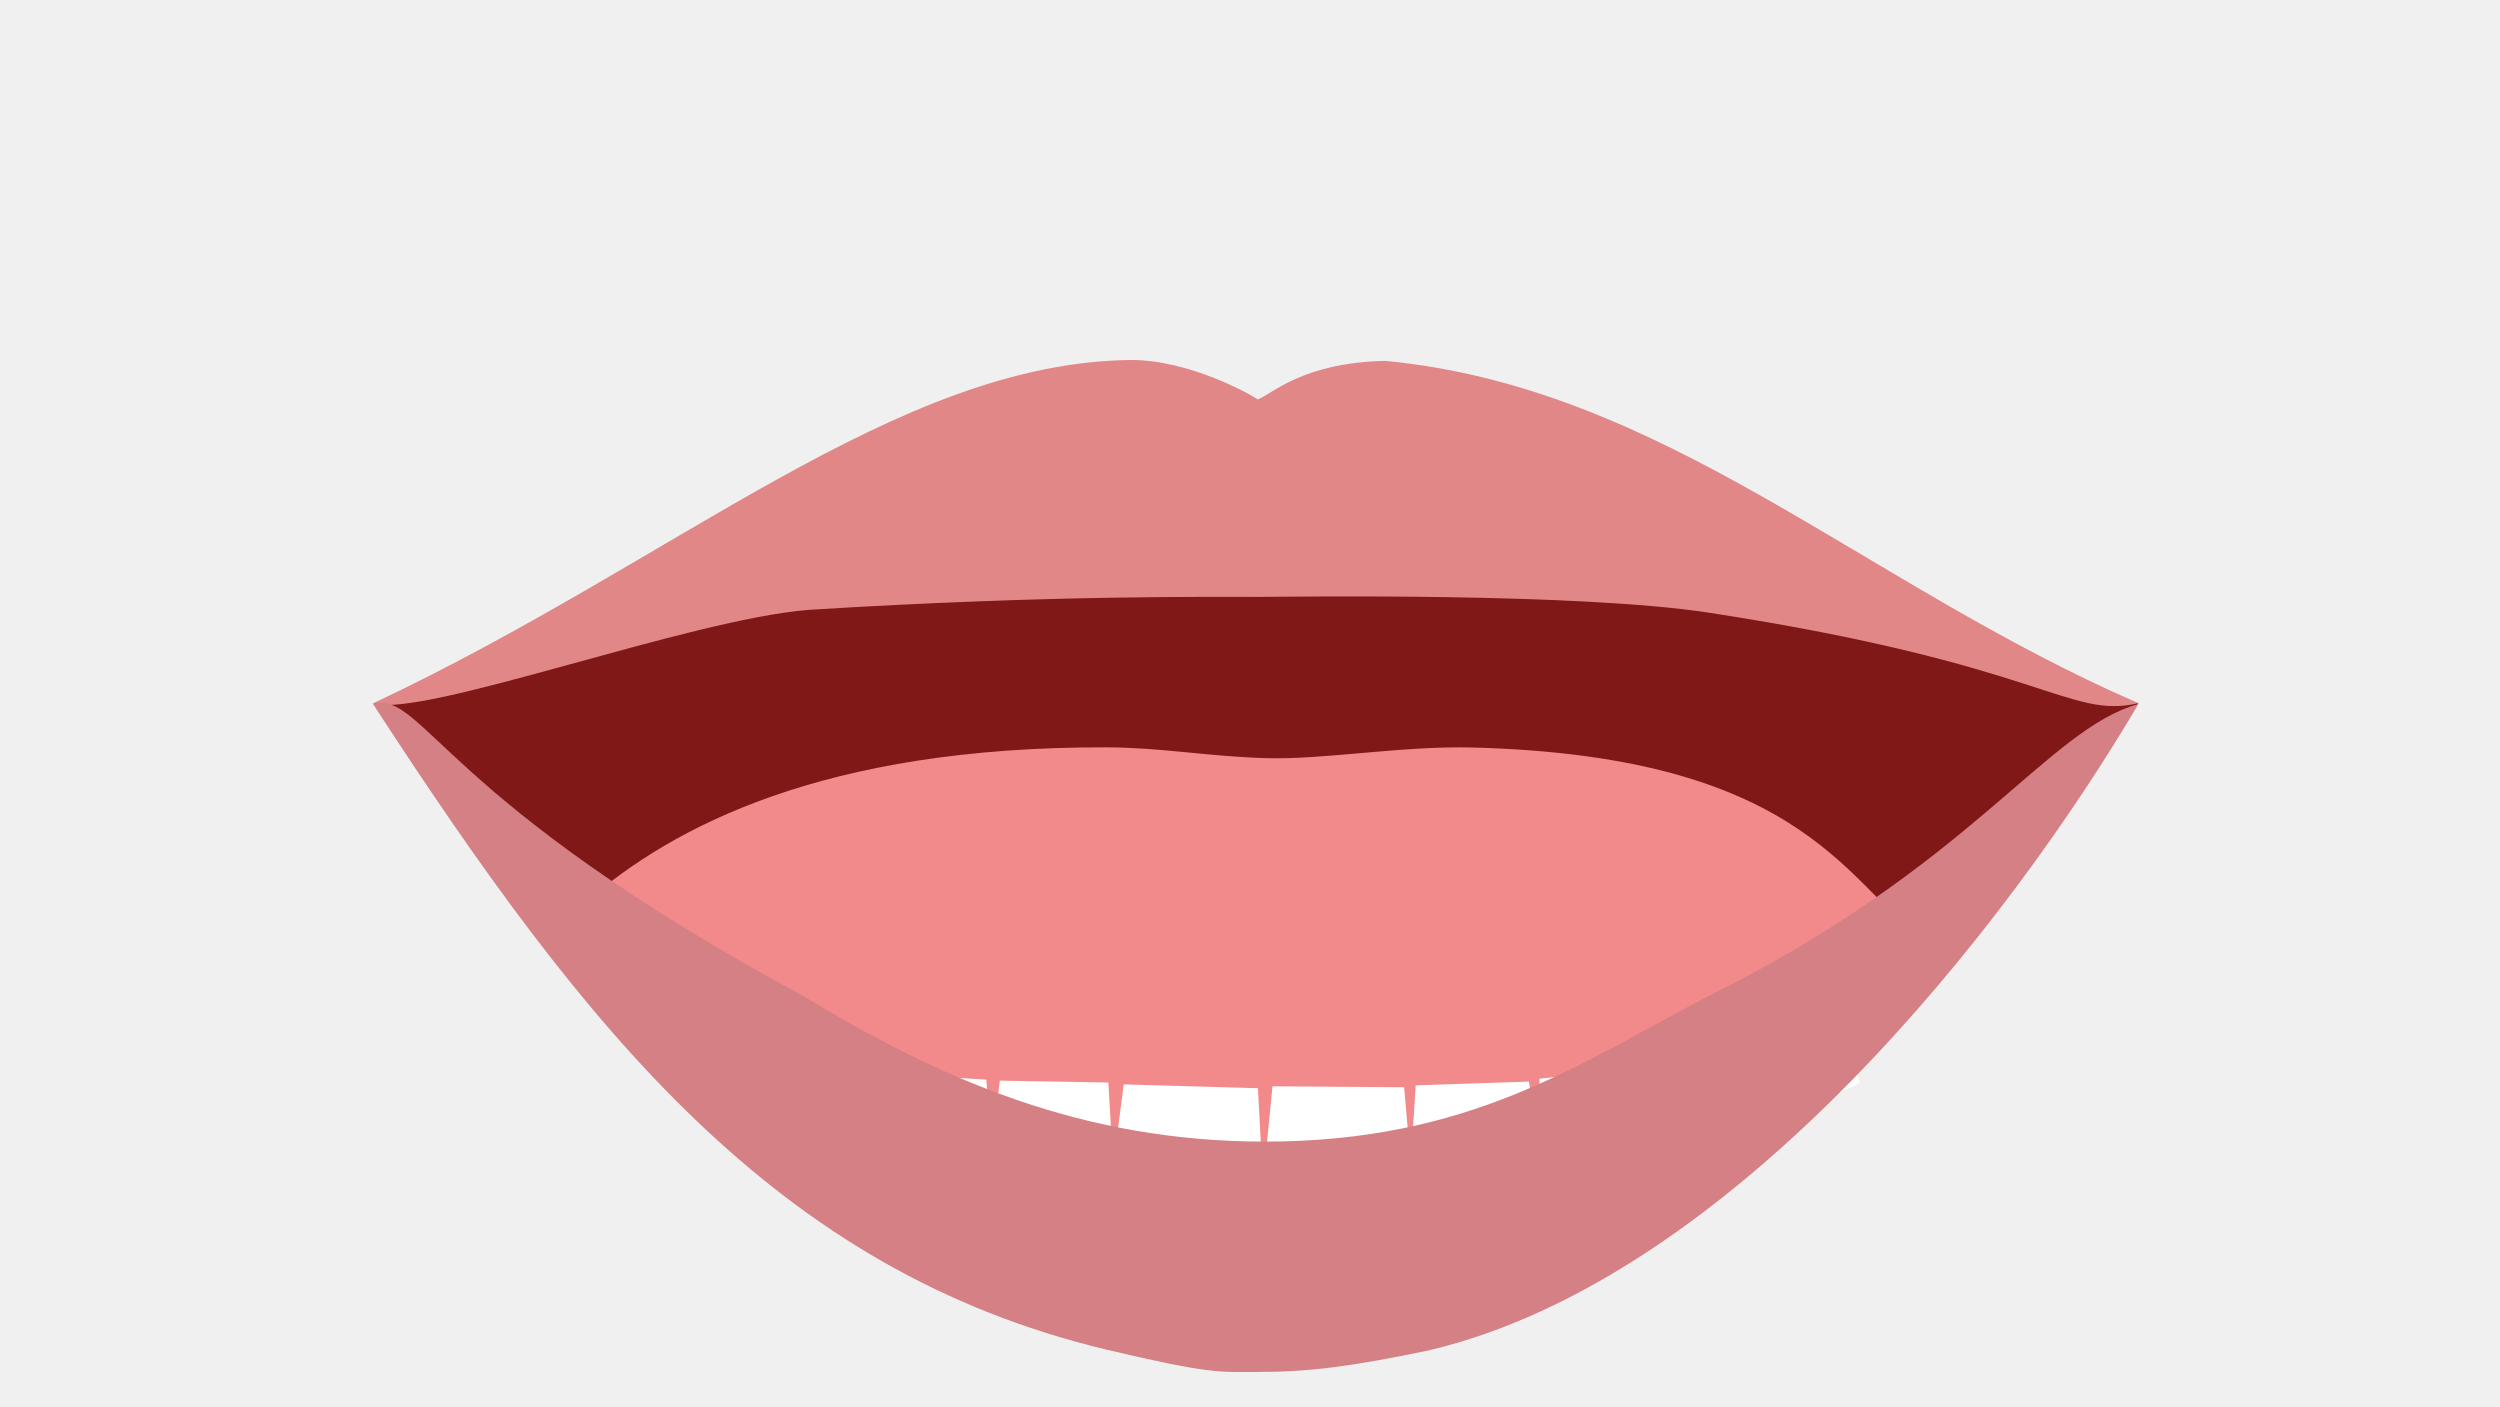
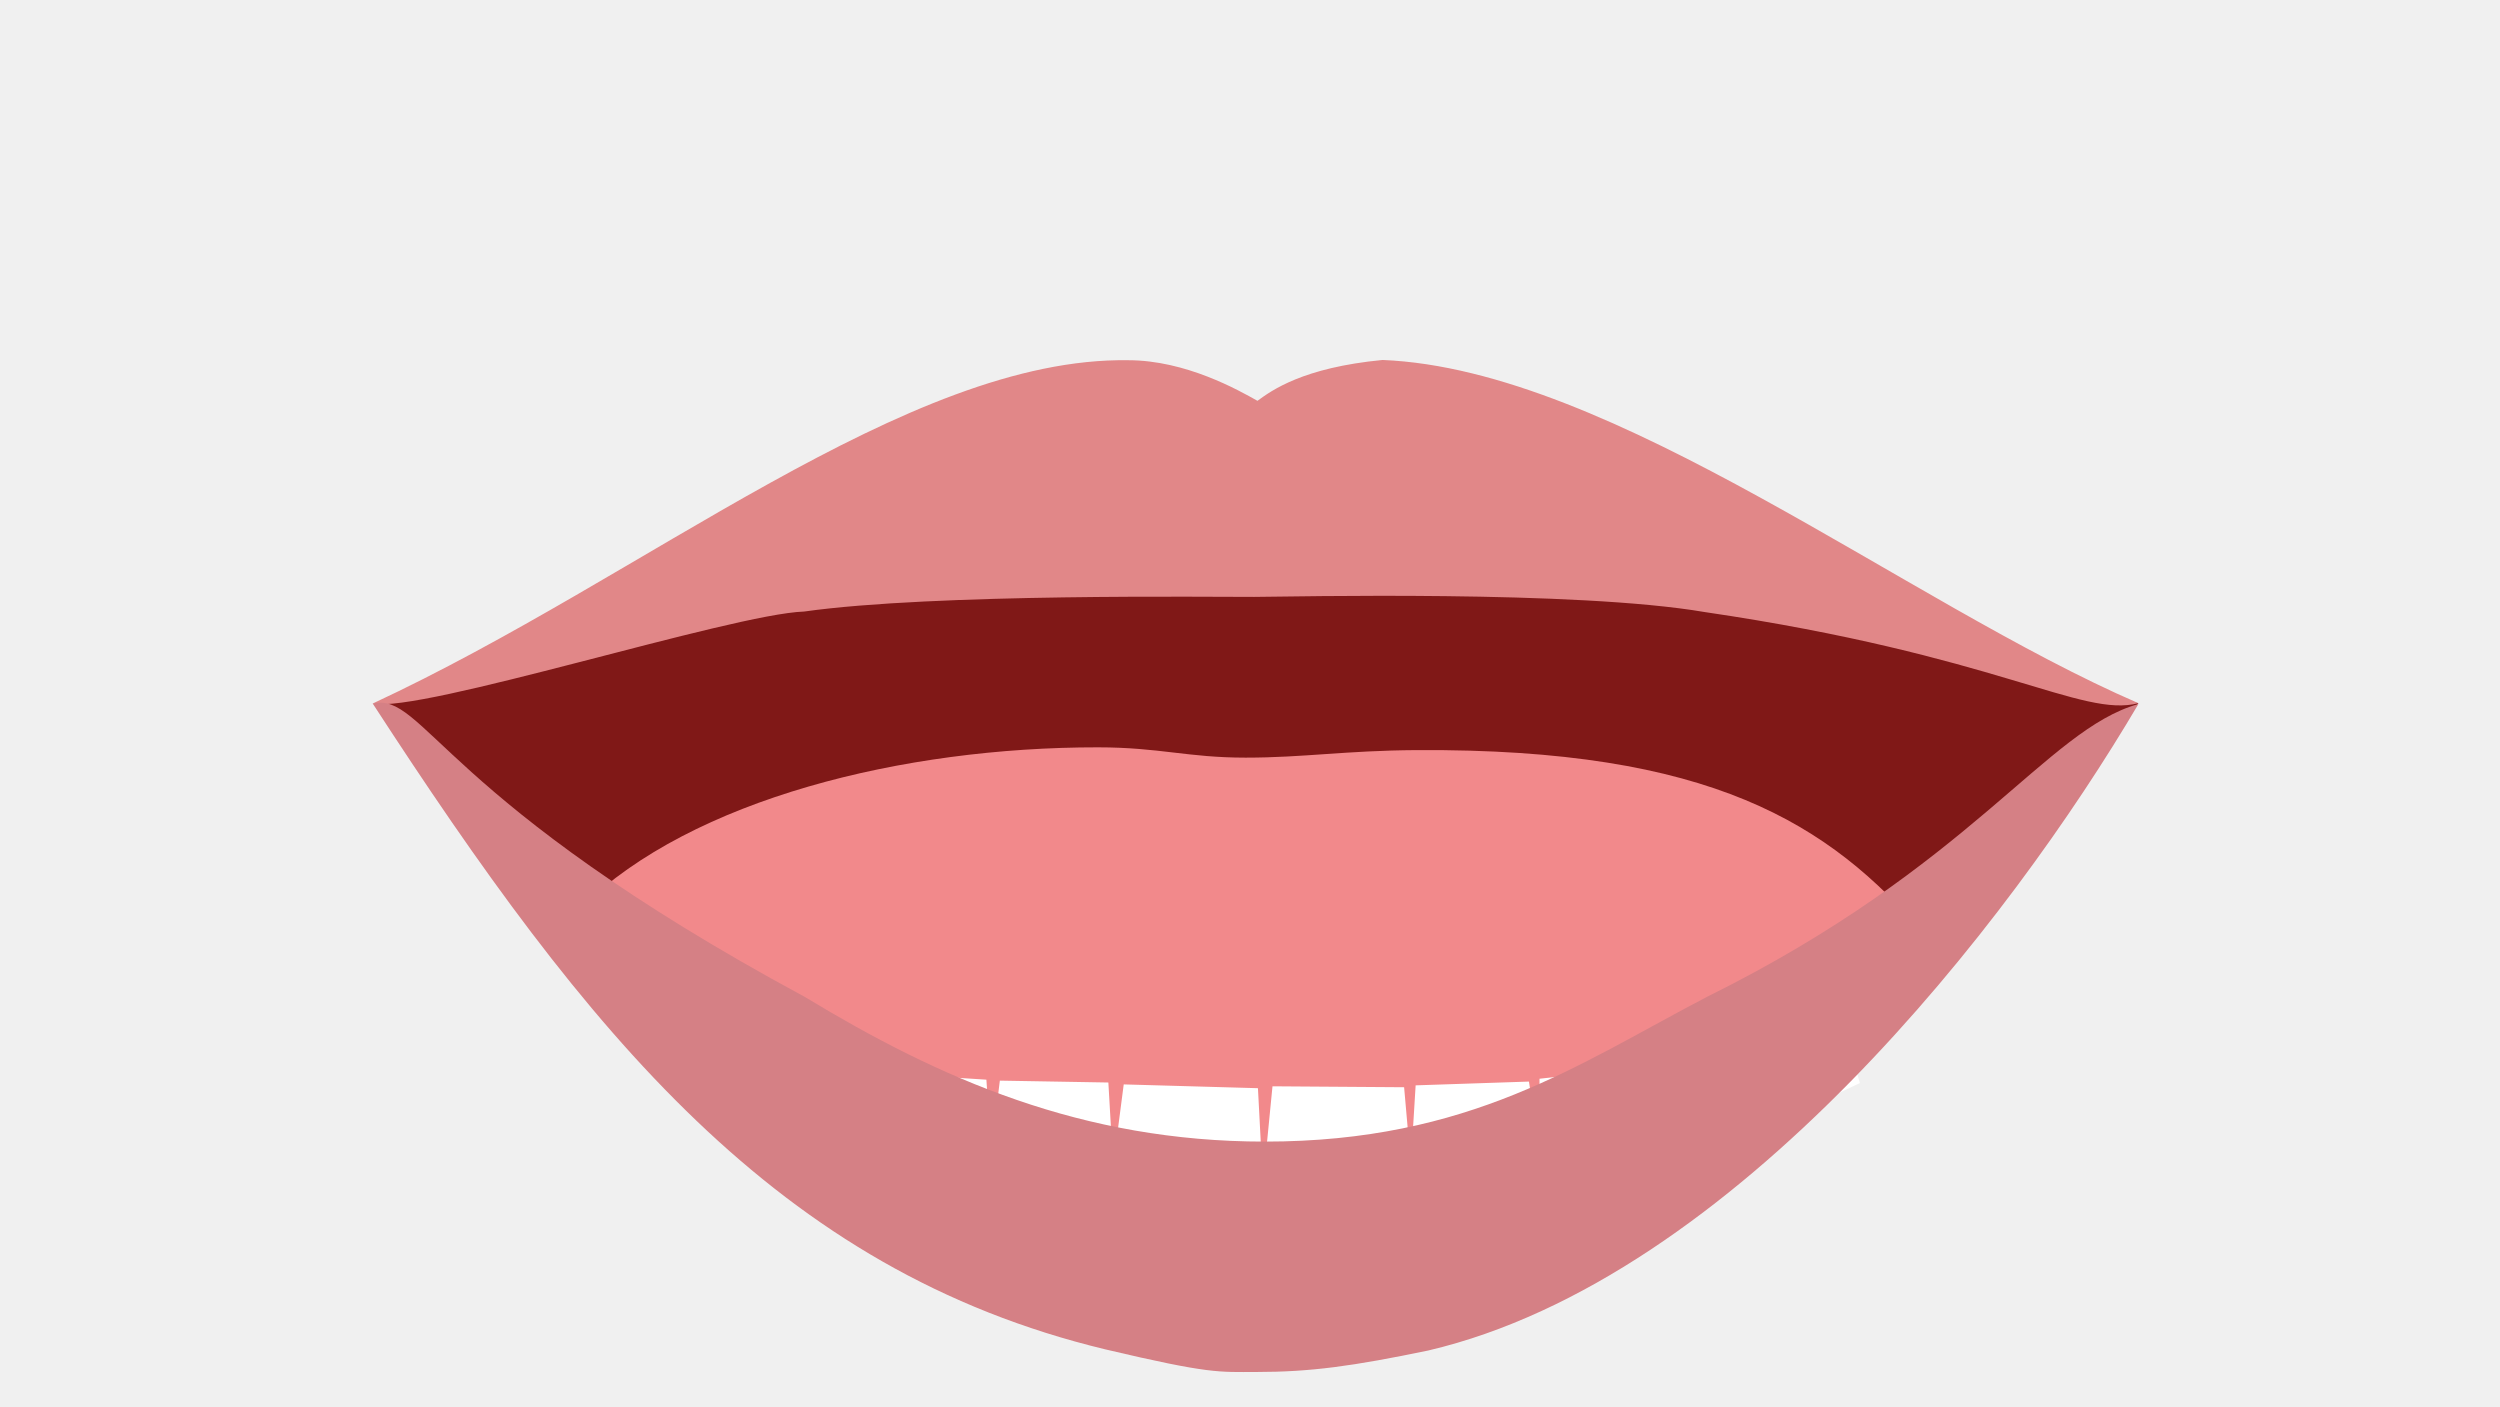
- <svg xmlns="http://www.w3.org/2000/svg" id="_2" data-name="2" version="1.1" viewBox="0 0 1920 1080">
-   <path id="Inner_Mouth" data-name="Inner Mouth" d="M295.07,541.17c15.9-8.39,300.2-178.47,668.25-178.47s658.08,176.28,678.98,177.35c-10.96,11.08-253.65,431.98-677.33,425.97s-657.02-409.08-669.89-424.84Z" fill="#801817" stroke-width="0" />
-   <path id="Tongue" d="M450.51,692.3c65.62-56.94,181.4-118.99,399.57-118.34,41.87.13,77.29,6.95,121.88,8.3,44.58,1.36,104.42-9.58,158.97-8.17,260.43,6.73,288.84,109.11,352.09,152.94-52.12,36.8-325.55,227.81-508.14,225.87-182.6-1.94-501.14-233.96-524.37-260.59Z" fill="#f2898b" stroke-width="0" />
-   <path id="Lower_Teeth" data-name="Lower Teeth" d="M521.82,788.07c25.7,5.11,49.19,10.04,69.11,17.7-6.3,15.57-11.37,27.47-13.62,36.09,11.37-14.32,14.1-21.44,26.72-31.66,3.21.12,65.01,11.73,65.01,11.73l-4.24,48.52,13.83-46.34,78.92,5.08,3.69,55.2,6.64-54.47,83.34,1.45,3.69,63.91,8.11-62.46,103.08,2.91,3.85,73.36,7.32-74.81,101.09.72,5.16,58.83,3.69-60.28,87.02-2.9,8.11,53.02v-55.2l71.54-7.99,13.28,53.74,3.69-55.2,81.87-2.18,5.9,33.05,4.43-33.77,58.27-3.63s1.41-.31,7.11,19.3c-201.11,94.15-314.72,155-458.07,155-143.35,0-279.93-67.66-458.31-167.26,10.64-17.52,9.77-31.46,9.77-31.46Z" fill="#fff" stroke-width="0" />
-   <path id="Upper_teeth" data-name="Upper teeth" d="M480.43,484.8l88.15-22.36,17.7-38.74-1.36,41.72,105.93-32,13.77-32.92,4.92,32.93,120.95-5.23,7.86-49.39,3.93,49.39,132.75,4.84,9.5-55.2,8.67,55.2h124.42l10.82-55.2,5.42,51.09,118.81-6.13,9.14-25.91,9.22,22.59,96.48,47.25v-37.47l25.42,45.91,85.79,21.11-10.03-41.94s-378.56-142.26-496.56-141.96c-107.26-3.74-553.64,155.31-491.7,131.75v40.67Z" fill="#fff" stroke-width="0" />
-   <path id="Upper_Lips" data-name="Upper Lips" d="M1642.3,540.04c-212.13-92.09-363.62-242.38-578.42-262.89-64,1.36-87.15,25.79-98.02,29.62-5.21-3.96-52.66-30.3-96.87-30.3-180.6,1.7-348.77,153.62-582.74,263.84,39.04,11.24,242.4-64.52,334.57-71.93,188.43-11.74,315.54-9.81,345.04-9.96,29.5-.14,246.06-3.34,346.87,12.17,256.68,39.49,275.74,82.04,329.57,69.45Z" fill="#e18788" stroke-width="0" />
-   <path id="Lower_Lips" data-name="Lower Lips" d="M1642.3,540.7c-98.42,167.17-309.95,441.16-545.35,496.48-58.38,12.09-90.43,16.51-132.23,16.51-28.66,0-35.09,1.7-115.77-17.36-252.26-60.77-398.03-242.48-562.71-496.02,39.68-9.12,51.85,74.28,331.9,225.34,103.66,62.85,212.77,111.1,353.19,111.1,157.53,0,240.68-59.49,339.49-111.1,204-101,260.68-205.24,331.48-224.95Z" fill="#d58085" stroke-width="0" />
+ <svg xmlns="http://www.w3.org/2000/svg" id="_2" data-name="2" viewBox="0 0 1920 1080">
+   <defs>
+     <style>
+       .cls-1 {
+         fill: #f2898b;
+       }
+ 
+       .cls-1, .cls-2, .cls-3, .cls-4, .cls-5 {
+         stroke-width: 0px;
+       }
+ 
+       .cls-2 {
+         fill: #d58085;
+       }
+ 
+       .cls-3 {
+         fill: #801817;
+       }
+ 
+       .cls-4 {
+         fill: #fff;
+       }
+ 
+       .cls-5 {
+         fill: #e18788;
+       }
+     </style>
+   </defs>
+   <path id="Inner_Mouth" data-name="Inner Mouth" class="cls-3" d="M295.07,541.17c15.9-8.39,300.2-178.47,668.25-178.47s658.08,176.28,678.98,177.35c-10.96,11.08-253.65,431.98-677.33,425.97s-657.02-409.08-669.89-424.84Z" />
+   <path id="Tongue" class="cls-1" d="M446.96,696.4c84.77-82.72,246.64-122.55,396.26-122.45,47.51.03,68.79,7.92,113.4,7.92s76.81-5.46,131.38-5.79c225.87-1.34,317.02,56.12,390.23,141.91-52.12,36.8-331.2,215.64-513.79,213.7-182.6-1.94-494.25-208.65-517.48-235.29Z" />
+   <path id="Lower_Teeth" data-name="Lower Teeth" class="cls-4" d="M521.82,788.07c25.7,5.11,49.19,10.04,69.11,17.7-6.3,15.57-11.37,27.47-13.62,36.09,11.37-14.32,14.1-21.44,26.72-31.66,3.21.12,65.01,11.73,65.01,11.73l-4.24,48.52,13.83-46.34,78.92,5.08,3.69,55.2,6.64-54.47,83.34,1.45,3.69,63.91,8.11-62.46,103.08,2.91,3.85,73.36,7.32-74.81,101.09.72,5.16,58.83,3.69-60.28,87.02-2.9,8.11,53.02v-55.2l71.54-7.99,13.28,53.74,3.69-55.2,81.87-2.18,5.9,33.05,4.43-33.77,58.27-3.63s1.41-.31,7.11,19.3c-201.11,94.15-314.72,155-458.07,155-143.35,0-279.93-67.66-458.31-167.26,10.64-17.52,9.77-31.46,9.77-31.46Z" />
+   <path id="Upper_teeth" data-name="Upper teeth" class="cls-4" d="M480.43,484.8l88.15-22.36,17.7-38.74-1.36,41.72,105.93-32,13.77-32.92,4.92,32.93,120.95-5.23,7.86-49.39,3.93,49.39,132.75,4.84,9.5-55.2,8.67,55.2h124.42l10.82-55.2,5.42,51.09,118.81-6.13,9.14-25.91,9.22,22.59,96.48,47.25v-37.47l25.42,45.91,85.79,21.11-10.03-41.94s-378.56-142.26-496.56-141.96c-107.26-3.74-553.64,155.31-491.7,131.75v40.67Z" />
+   <path id="Upper_Lips" data-name="Upper Lips" class="cls-5" d="M1642.3,540.04c-178.15-77-403.17-256.41-580.53-263.58-61.02,5.87-84.92,23.24-96.04,31.37-14.47-8.15-55.07-31.18-99.28-31.18-169.82-2.55-370.13,165.96-580.21,263.65,36.15,7.87,275.44-68.76,331.27-70.63,100.09-14.15,316.21-11.1,345.71-11.25s247.31-5.26,345.86,11.62c225.54,33.16,289.54,81.5,333.22,69.99Z" />
+   <path id="Lower_Lips" data-name="Lower Lips" class="cls-2" d="M1642.3,540.7c-98.42,167.17-309.95,441.16-545.35,496.48-58.38,12.09-90.43,16.51-132.23,16.51-28.66,0-35.09,1.7-115.77-17.36-252.26-60.77-398.03-242.48-562.71-496.02,39.68-9.12,51.85,74.28,331.9,225.34,103.66,62.85,212.77,111.1,353.19,111.1,157.53,0,240.68-59.49,339.49-111.1,204-101,260.68-205.24,331.48-224.95Z" />
</svg>
